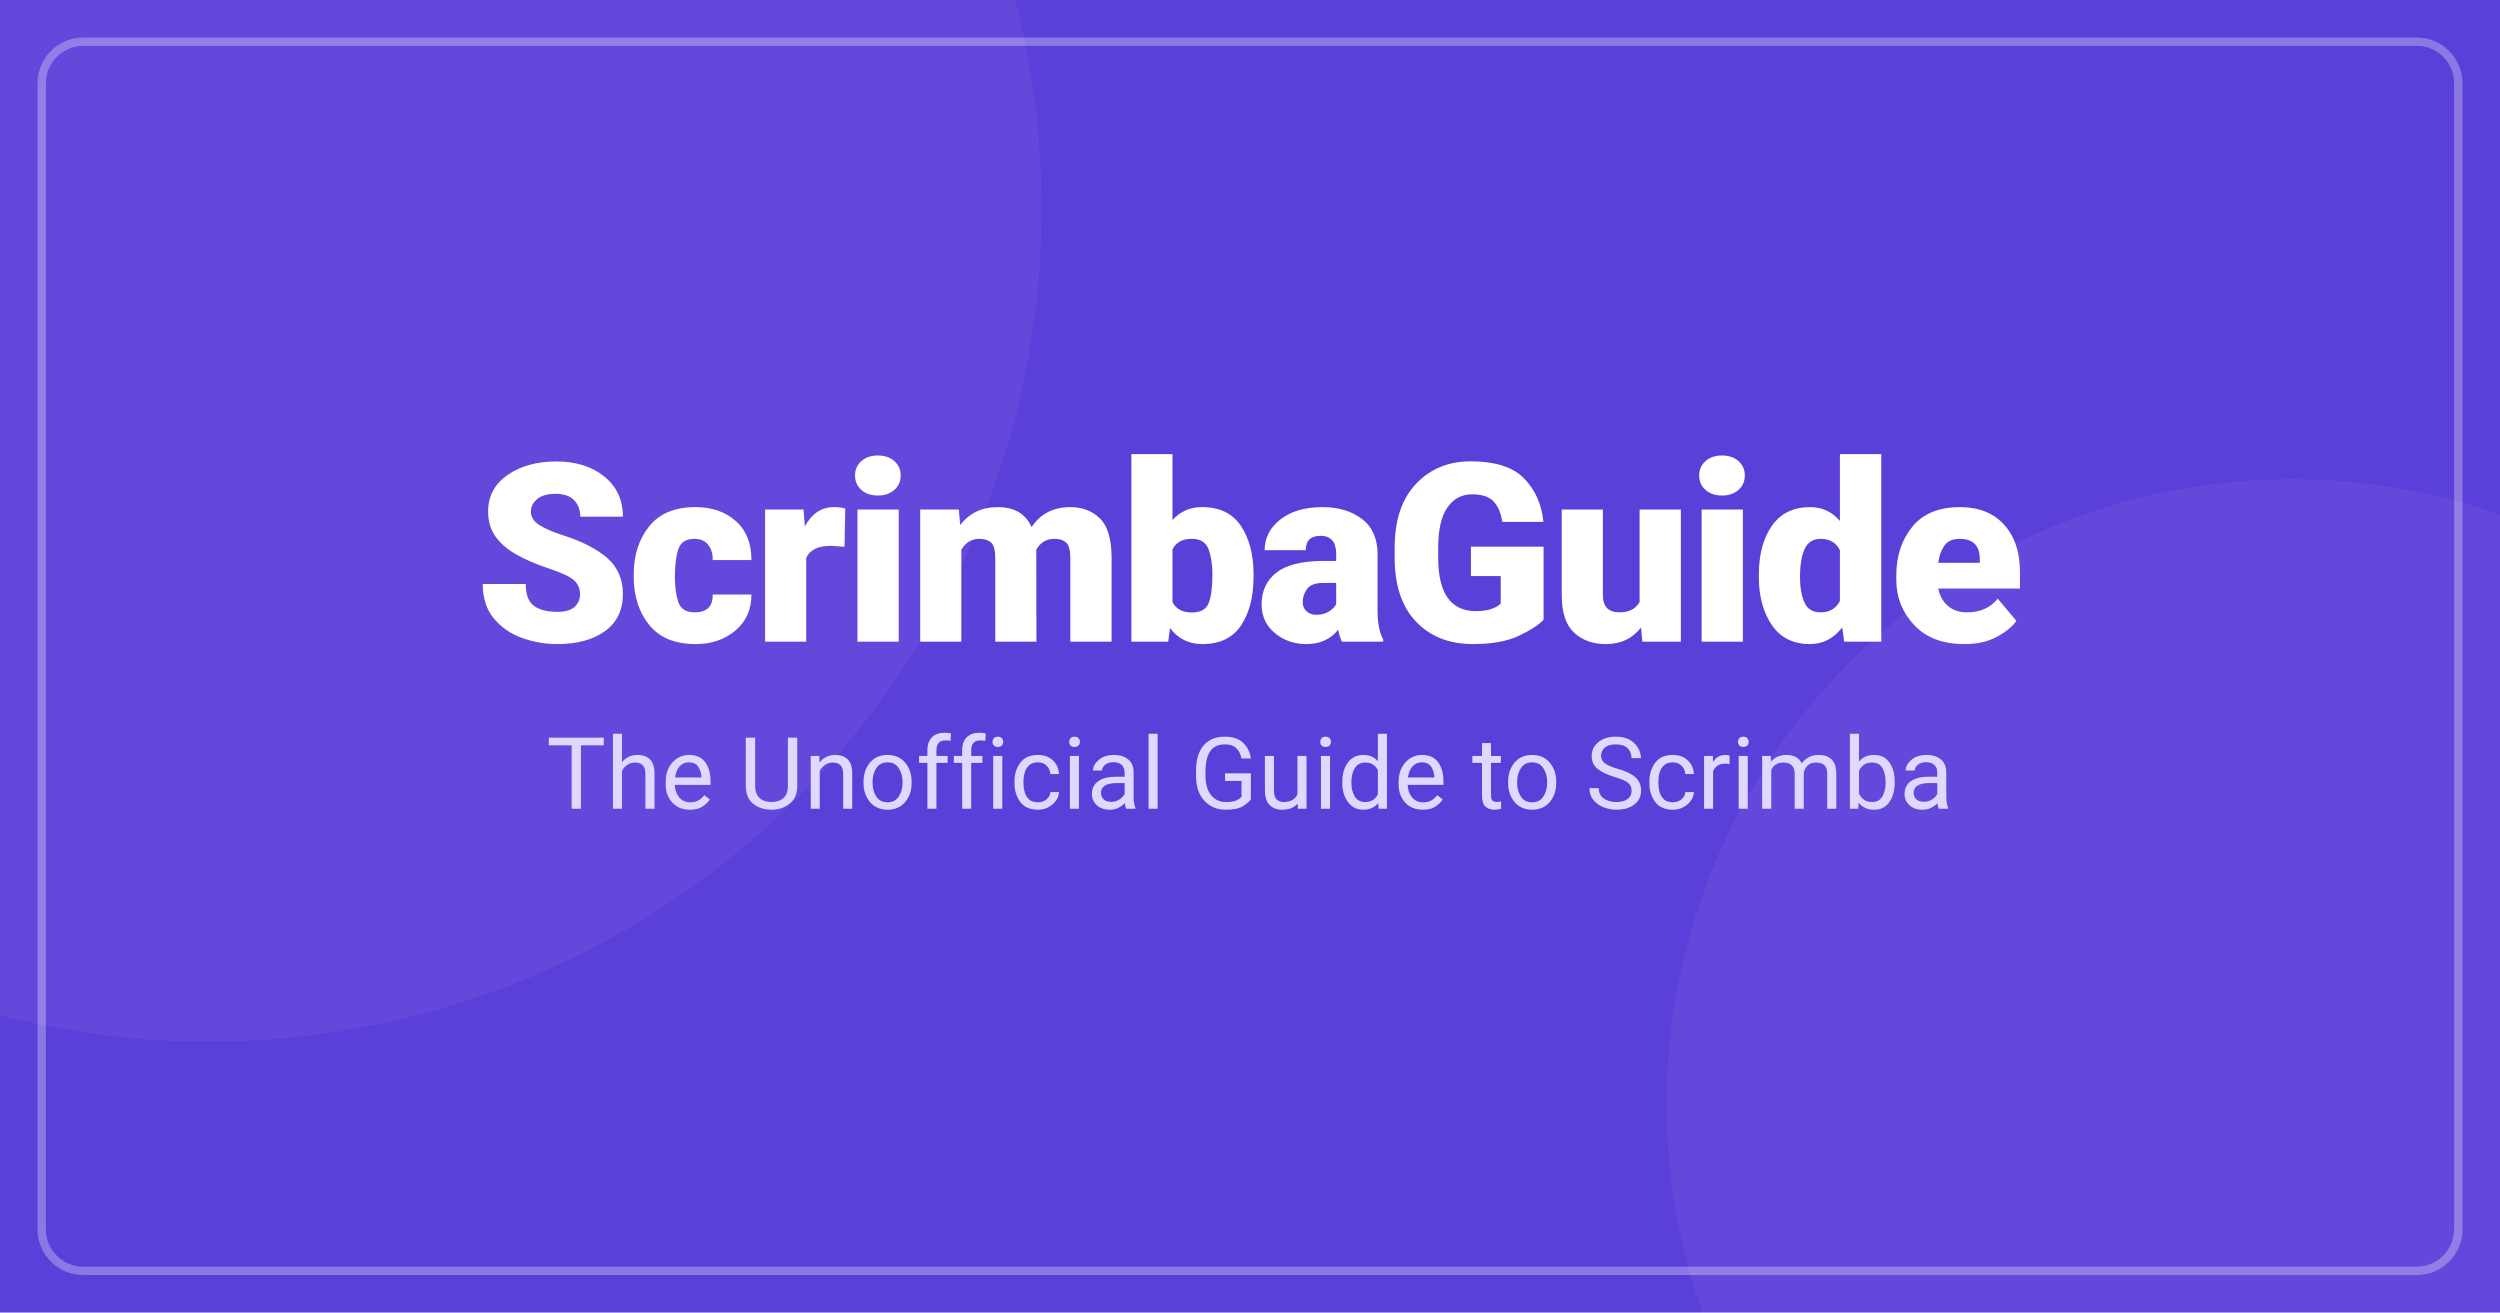
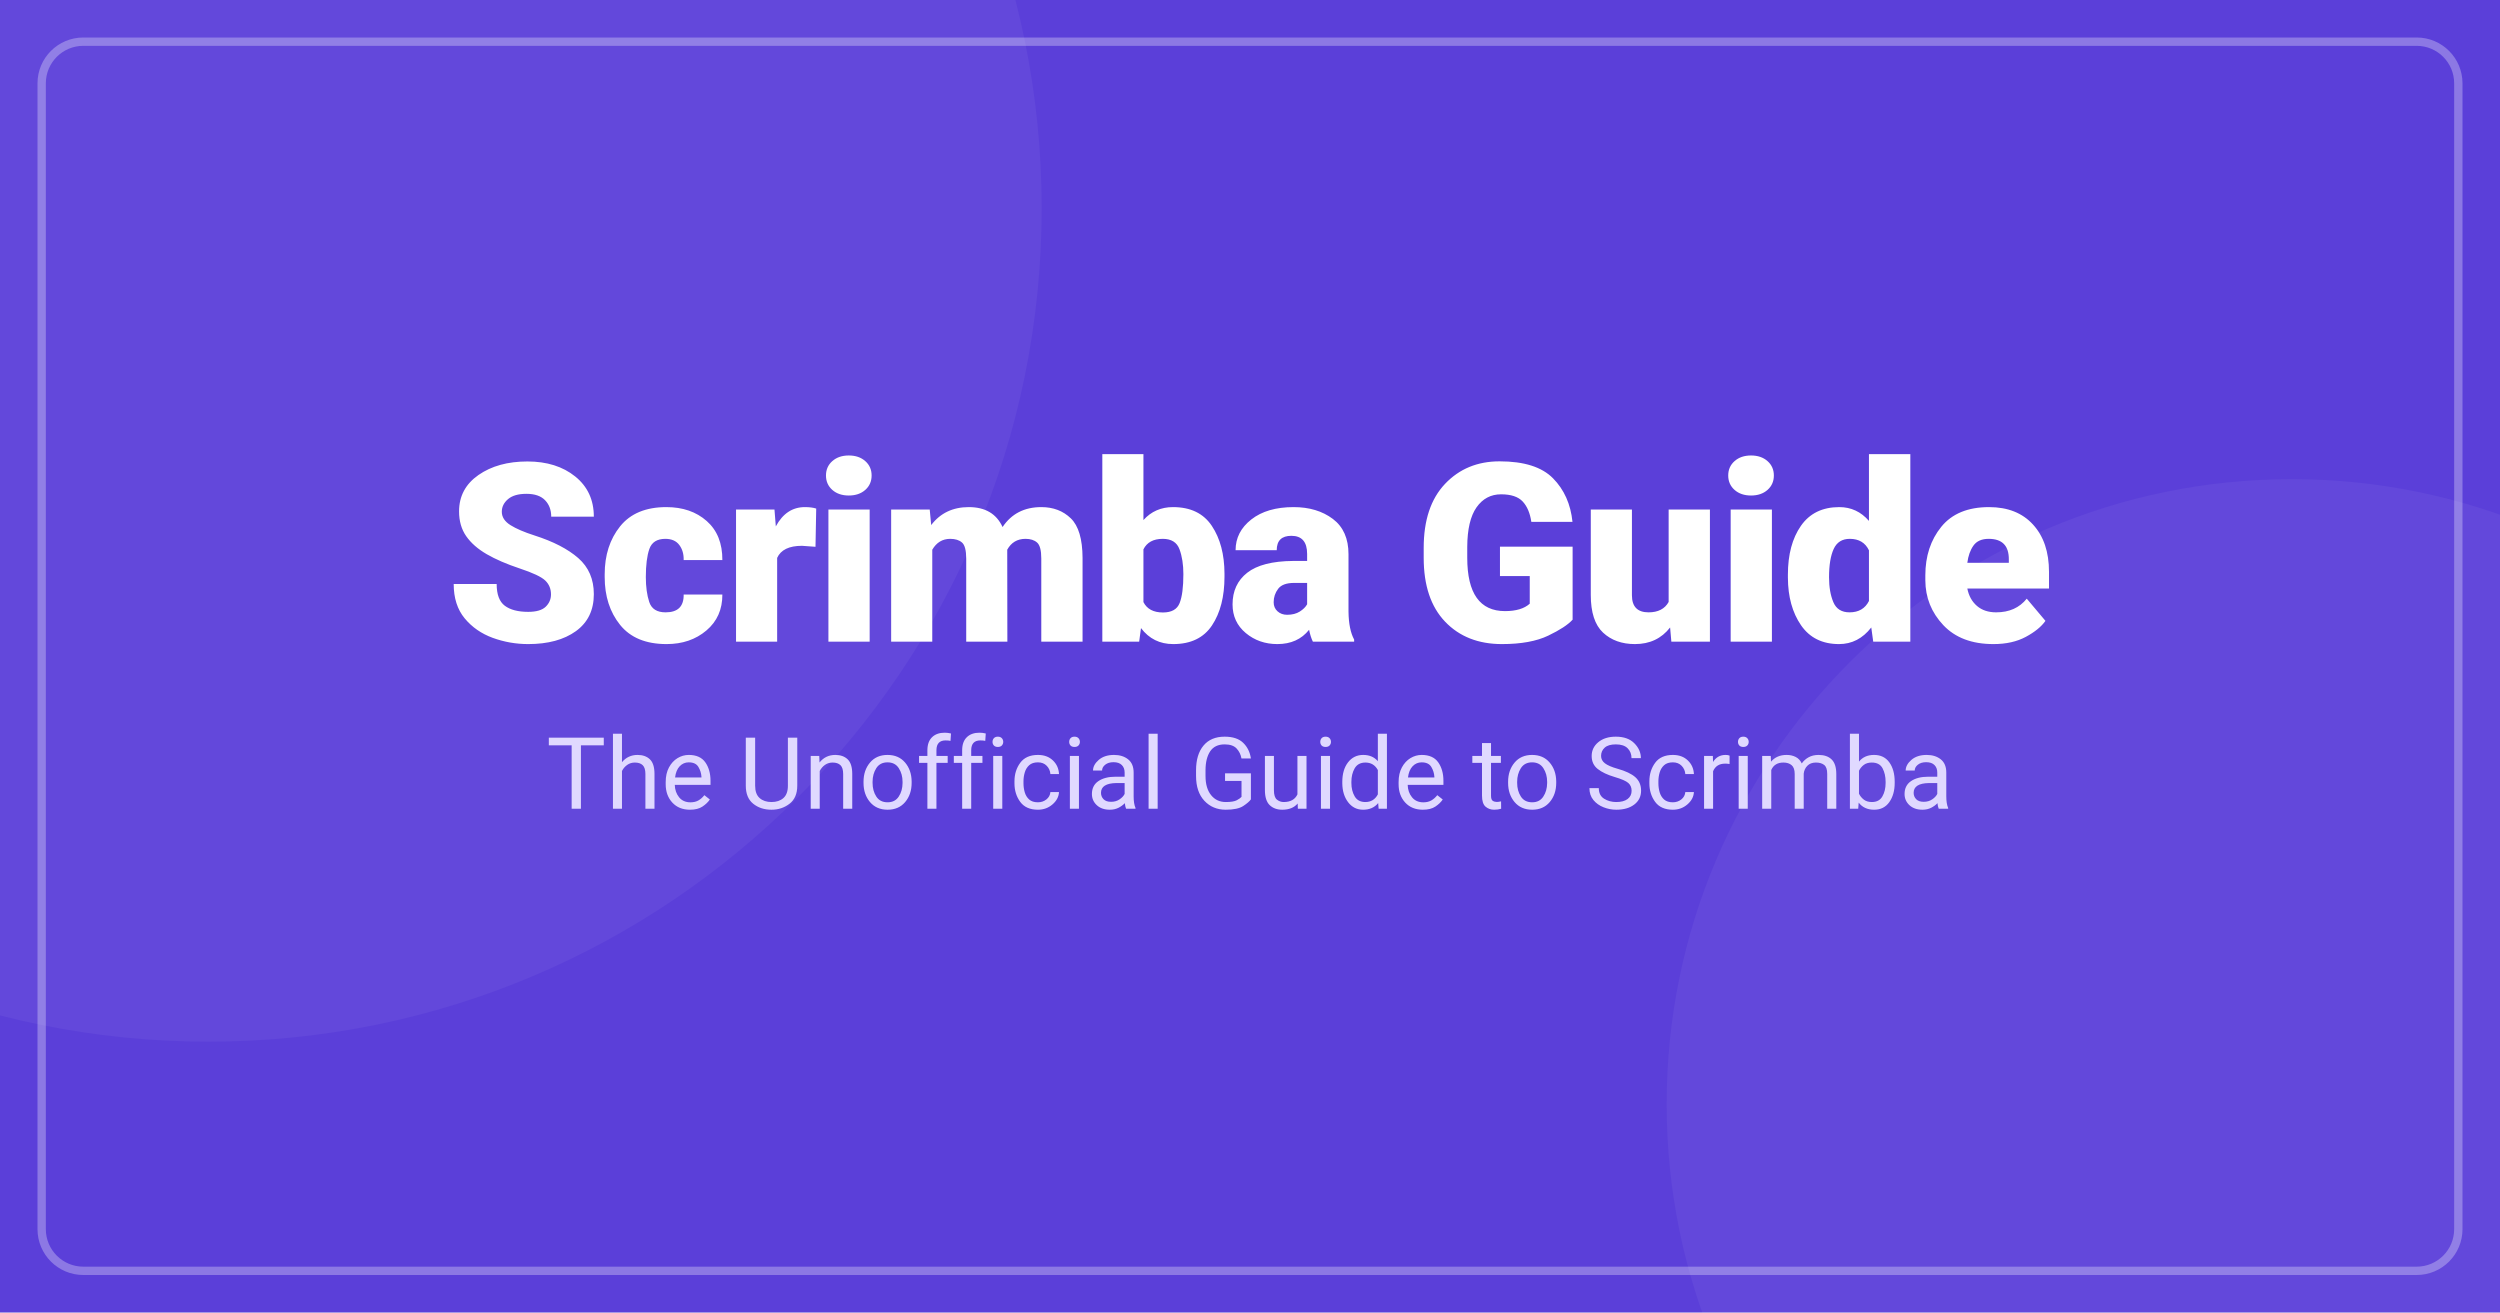
<svg xmlns="http://www.w3.org/2000/svg" viewBox="0 0 1200 630" width="1200" height="630">
  <rect width="1200" height="630" fill="#5b3fd9" />
  <circle cx="100" cy="100" r="400" fill="#ffffff" fill-opacity="0.05" />
  <circle cx="1100" cy="530" r="300" fill="#ffffff" fill-opacity="0.05" />
  <g transform="translate(600, 315)">
    <text x="0" y="-40" dominant-baseline="middle" text-anchor="middle" font-family="-apple-system, BlinkMacSystemFont, 'Segoe UI', Roboto, Helvetica, Arial, sans-serif" font-weight="800" font-size="120" fill="#ffffff" letter-spacing="-2">
-       ScrimbaGuide
+       Scrimba Guide
    </text>
    <text x="0" y="60" dominant-baseline="middle" text-anchor="middle" font-family="-apple-system, BlinkMacSystemFont, 'Segoe UI', Roboto, Helvetica, Arial, sans-serif" font-weight="400" font-size="48" fill="#e0d9ff">
      The Unofficial Guide to Scrimba
    </text>
  </g>
  <rect x="20" y="20" width="1160" height="590" rx="20" fill="none" stroke="#ffffff" stroke-width="4" stroke-opacity="0.3" />
</svg>
